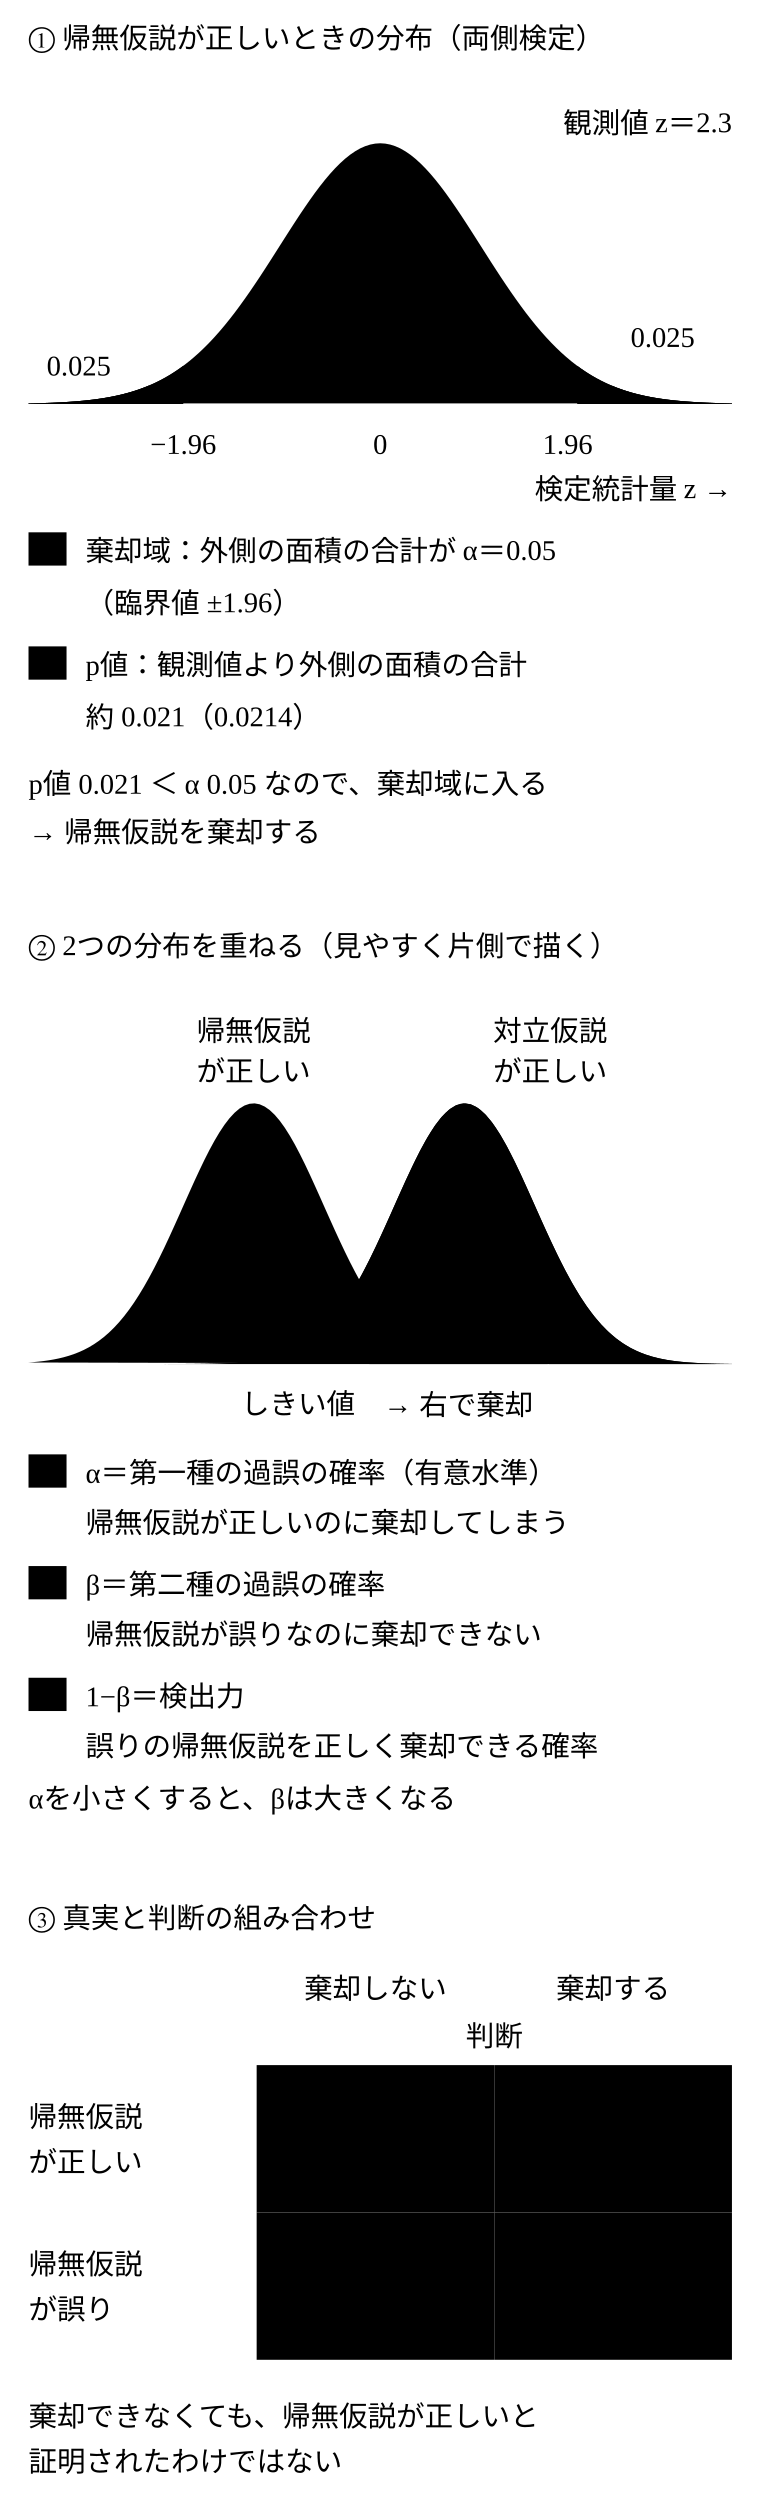
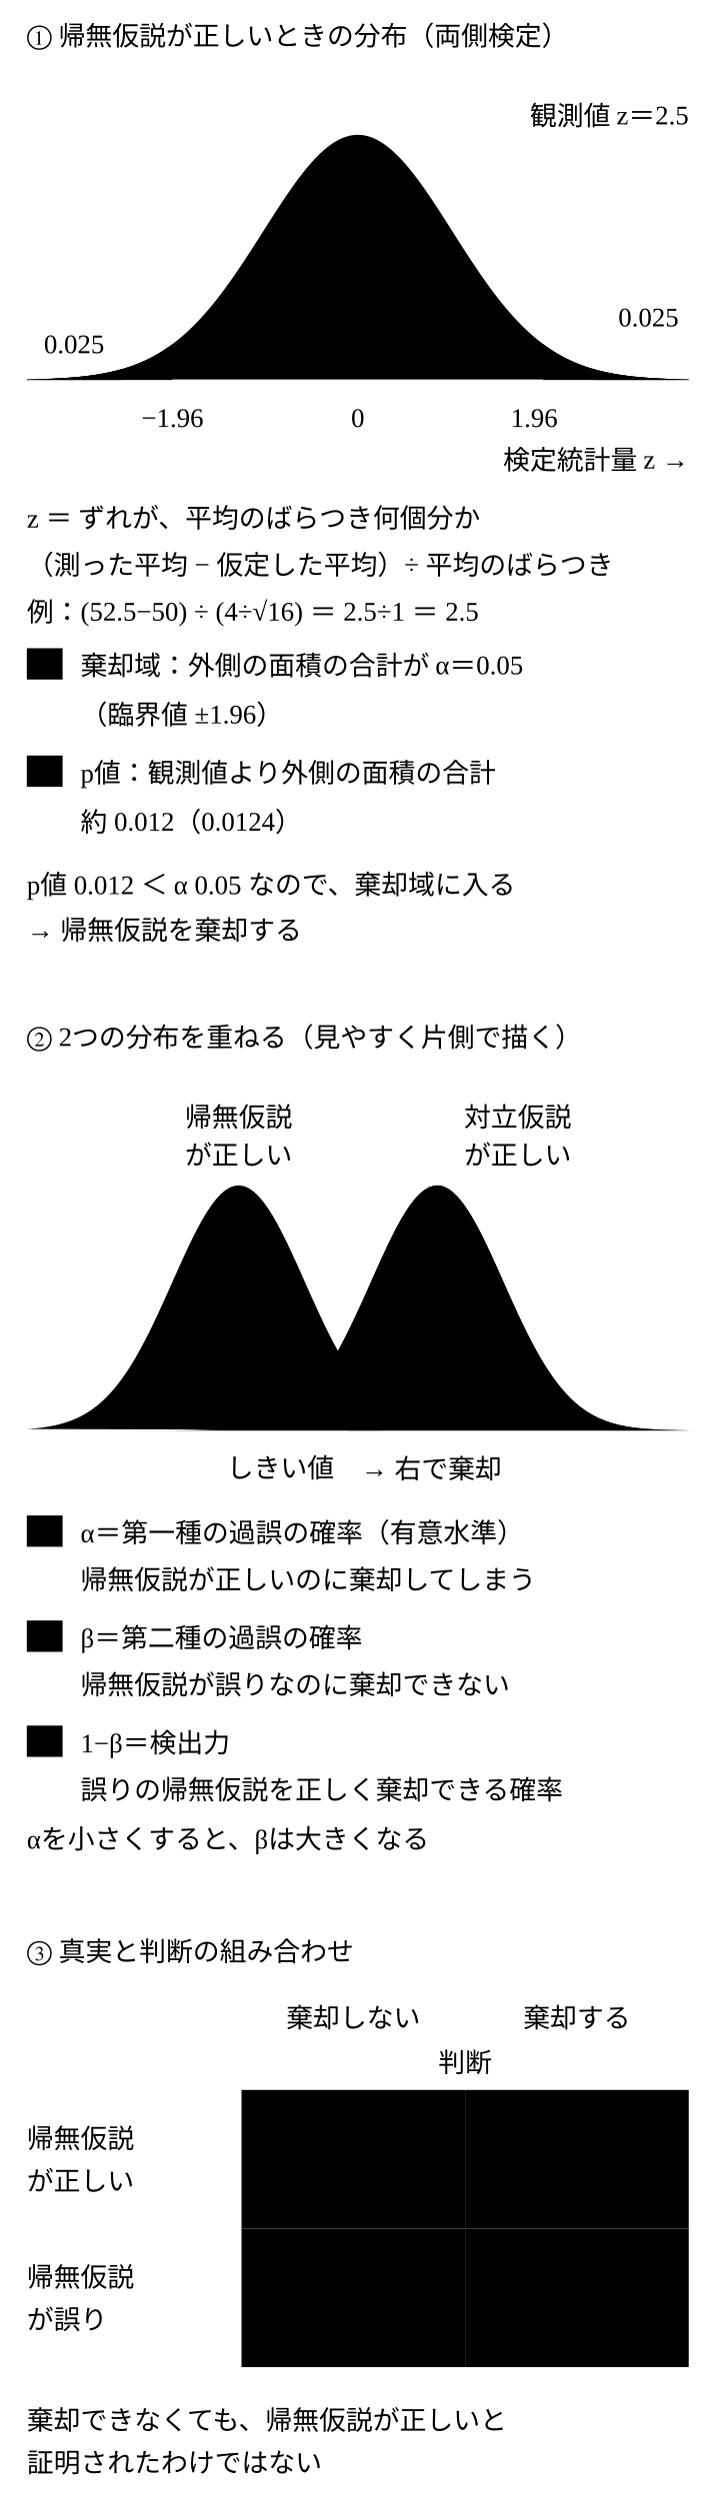
- <svg xmlns="http://www.w3.org/2000/svg" viewBox="0 0 320 1052" role="img" aria-labelledby="fig-g-hypothesis-test-t fig-g-hypothesis-test-d">
+ <svg xmlns="http://www.w3.org/2000/svg" viewBox="0 0 320 1118" role="img" aria-labelledby="fig-g-hypothesis-test-t fig-g-hypothesis-test-d">
  <text x="12" y="20" class="tb">① 帰無仮説が正しいときの分布（両側検定）</text>
  <polygon points="242.88,170 242.88,153.93 244.51,155.11 246.14,156.22 247.76,157.27 249.39,158.26 251.02,159.18 252.65,160.05 254.28,160.86 255.9,161.62 257.53,162.33 259.16,162.98 260.79,163.59 262.42,164.16 264.04,164.68 265.67,165.17 267.3,165.61 268.93,166.03 270.56,166.4 272.18,166.75 273.81,167.07 275.44,167.36 277.07,167.62 278.7,167.87 280.32,168.09 281.95,168.29 283.58,168.47 285.21,168.63 286.84,168.78 288.46,168.91 290.09,169.03 291.72,169.14 293.35,169.24 294.98,169.33 296.6,169.41 298.23,169.48 299.86,169.54 301.49,169.59 303.12,169.64 304.74,169.69 306.37,169.73 308,169.76 308,170" class="fng" />
  <polygon points="12,170 12,169.76 13.63,169.73 15.26,169.69 16.88,169.64 18.51,169.59 20.14,169.54 21.77,169.48 23.4,169.41 25.02,169.33 26.65,169.24 28.28,169.14 29.91,169.03 31.54,168.91 33.16,168.78 34.79,168.63 36.42,168.47 38.05,168.29 39.68,168.09 41.3,167.87 42.93,167.62 44.56,167.36 46.19,167.07 47.82,166.75 49.44,166.4 51.07,166.03 52.7,165.61 54.33,165.17 55.96,164.68 57.58,164.16 59.21,163.59 60.84,162.98 62.47,162.33 64.1,161.62 65.72,160.86 67.35,160.05 68.98,159.18 70.61,158.26 72.24,157.27 73.86,156.22 75.49,155.11 77.12,153.93 77.12,170" class="fng" />
-   <polygon points="257.26,170 257.26,162.21 258.53,162.73 259.79,163.23 261.06,163.69 262.33,164.13 263.6,164.54 264.87,164.93 266.14,165.3 267.41,165.64 268.67,165.96 269.94,166.26 271.21,166.55 272.48,166.81 273.75,167.06 275.02,167.29 276.29,167.5 277.55,167.7 278.82,167.88 280.09,168.06 281.36,168.22 282.63,168.36 283.9,168.5 285.17,168.63 286.43,168.74 287.7,168.85 288.97,168.95 290.24,169.04 291.51,169.13 292.78,169.21 294.05,169.28 295.31,169.34 296.58,169.4 297.85,169.46 299.12,169.51 300.39,169.56 301.66,169.6 302.93,169.64 304.19,169.67 305.46,169.7 306.73,169.73 308,169.76 308,170" class="fa " />
-   <polygon points="12,170 12,169.76 13.27,169.73 14.54,169.7 15.81,169.67 17.07,169.64 18.34,169.6 19.61,169.56 20.88,169.51 22.15,169.46 23.42,169.4 24.69,169.34 25.95,169.28 27.22,169.21 28.49,169.13 29.76,169.04 31.03,168.95 32.3,168.85 33.57,168.74 34.83,168.63 36.1,168.5 37.37,168.36 38.64,168.22 39.91,168.06 41.18,167.88 42.45,167.7 43.71,167.5 44.98,167.29 46.25,167.06 47.52,166.81 48.79,166.55 50.06,166.26 51.33,165.96 52.59,165.64 53.86,165.3 55.13,164.93 56.4,164.54 57.67,164.13 58.94,163.69 60.21,163.23 61.47,162.73 62.74,162.21 62.74,170" class="fa " />
+   <polygon points="265.71,170 265.71,165.18 266.77,165.47 267.83,165.75 268.89,166.02 269.94,166.26 271,166.5 272.06,166.72 273.11,166.94 274.17,167.13 275.23,167.32 276.29,167.5 277.34,167.67 278.4,167.82 279.46,167.97 280.51,168.11 281.57,168.24 282.63,168.36 283.69,168.48 284.74,168.59 285.8,168.69 286.86,168.78 287.91,168.87 288.97,168.95 290.03,169.03 291.09,169.1 292.14,169.17 293.2,169.23 294.26,169.29 295.31,169.34 296.37,169.39 297.43,169.44 298.49,169.49 299.54,169.53 300.6,169.56 301.66,169.6 302.71,169.63 303.77,169.66 304.83,169.69 305.89,169.71 306.94,169.74 308,169.76 308,170" class="fa " />
+   <polygon points="12,170 12,169.76 13.06,169.74 14.11,169.71 15.17,169.69 16.23,169.66 17.29,169.63 18.34,169.6 19.4,169.56 20.46,169.53 21.51,169.49 22.57,169.44 23.63,169.39 24.69,169.34 25.74,169.29 26.8,169.23 27.86,169.17 28.91,169.1 29.97,169.03 31.03,168.95 32.09,168.87 33.14,168.78 34.2,168.69 35.26,168.59 36.31,168.48 37.37,168.36 38.43,168.24 39.49,168.11 40.54,167.97 41.6,167.82 42.66,167.67 43.71,167.5 44.77,167.32 45.83,167.13 46.89,166.94 47.94,166.72 49,166.5 50.06,166.26 51.11,166.02 52.17,165.75 53.23,165.47 54.29,165.18 54.29,170" class="fa " />
  <polyline points="12,169.76 14.11,169.71 16.23,169.66 18.34,169.6 20.46,169.53 22.57,169.44 24.69,169.34 26.8,169.23 28.91,169.1 31.03,168.95 33.14,168.78 35.26,168.59 37.37,168.36 39.49,168.11 41.6,167.82 43.71,167.5 45.83,167.13 47.94,166.72 50.06,166.26 52.17,165.75 54.29,165.18 56.4,164.54 58.51,163.84 60.63,163.06 62.74,162.21 64.86,161.27 66.97,160.24 69.09,159.12 71.2,157.9 73.31,156.58 75.43,155.15 77.54,153.61 79.66,151.96 81.77,150.18 83.89,148.29 86,146.27 88.11,144.14 90.23,141.88 92.34,139.5 94.46,137 96.57,134.38 98.69,131.66 100.8,128.82 102.91,125.89 105.03,122.87 107.14,119.77 109.26,116.6 111.37,113.37 113.49,110.09 115.6,106.78 117.71,103.46 119.83,100.13 121.94,96.83 124.06,93.55 126.17,90.33 128.29,87.19 130.4,84.13 132.51,81.18 134.63,78.36 136.74,75.69 138.86,73.18 140.97,70.86 143.09,68.73 145.2,66.81 147.31,65.12 149.43,63.67 151.54,62.46 153.66,61.52 155.77,60.84 157.89,60.43 160,60.29 162.11,60.43 164.23,60.84 166.34,61.52 168.46,62.46 170.57,63.67 172.69,65.12 174.8,66.81 176.91,68.73 179.03,70.86 181.14,73.18 183.26,75.69 185.37,78.36 187.49,81.18 189.6,84.13 191.71,87.19 193.83,90.33 195.94,93.55 198.06,96.83 200.17,100.13 202.29,103.46 204.4,106.78 206.51,110.09 208.63,113.37 210.74,116.6 212.86,119.77 214.97,122.87 217.09,125.89 219.2,128.82 221.31,131.66 223.43,134.38 225.54,137 227.66,139.5 229.77,141.88 231.89,144.14 234,146.27 236.11,148.29 238.23,150.18 240.34,151.96 242.46,153.61 244.57,155.15 246.69,156.58 248.8,157.9 250.91,159.12 253.03,160.24 255.14,161.27 257.26,162.21 259.37,163.06 261.49,163.84 263.6,164.54 265.71,165.18 267.83,165.75 269.94,166.26 272.06,166.72 274.17,167.13 276.29,167.5 278.4,167.82 280.51,168.11 282.63,168.36 284.74,168.59 286.86,168.78 288.97,168.95 291.09,169.1 293.2,169.23 295.31,169.34 297.43,169.44 299.54,169.53 301.66,169.6 303.77,169.66 305.89,169.71 308,169.76" class="l w2" />
  <line x1="12" y1="170" x2="308" y2="170" class="l sm w1" />
  <line x1="77.12" y1="100" x2="77.12" y2="175" class="l sng dsh w1" />
  <line x1="242.88" y1="100" x2="242.88" y2="175" class="l sng dsh w1" />
-   <line x1="257.26" y1="62" x2="257.26" y2="175" class="l sa w2" />
+   <line x1="265.71" y1="62" x2="265.71" y2="175" class="l sa w2" />
  <text x="77.12" y="191" class="tm" text-anchor="middle">−1.96</text>
  <text x="160" y="191" class="tm" text-anchor="middle">0</text>
  <text x="238.88" y="191" class="tm" text-anchor="middle">1.96</text>
  <text x="308" y="210" class="tm" text-anchor="end">検定統計量 z →</text>
-   <text x="308" y="56" class="tb ta" text-anchor="end">観測値 z＝2.3</text>
+   <text x="12" y="236" class="tb">z ＝ ずれが、平均のばらつき何個分か</text>
+   <text x="12" y="257">（測った平均 − 仮定した平均）÷ 平均のばらつき</text>
+   <text x="12" y="278" class="tm">例：(52.5−50) ÷ (4÷√16) ＝ 2.5÷1 ＝ 2.5</text>
+   <text x="308" y="56" class="tb ta" text-anchor="end">観測値 z＝2.5</text>
  <text x="33.14" y="158" class="tm" text-anchor="middle">0.025</text>
-   <text x="278.86" y="146" class="tm" text-anchor="middle">0.025</text>
-   <rect x="12" y="224" width="16" height="14" class="fng sng" stroke-width="1.5" />
-   <text x="36" y="236" class="tb">棄却域：外側の面積の合計が α＝0.05</text>
-   <text x="36" y="258" class="tm">（臨界値 ±1.96）</text>
-   <rect x="12" y="272" width="16" height="14" class="fa sa" stroke-width="1.5" />
-   <text x="36" y="284" class="tb">p値：観測値より外側の面積の合計</text>
-   <text x="36" y="306" class="tm">約 0.021（0.0214）</text>
-   <text x="12" y="334">p値 0.021 ＜ α 0.05 なので、棄却域に入る</text>
-   <text x="12" y="354" class="tb">→ 帰無仮説を棄却する</text>
-   <line x1="12" y1="374" x2="308" y2="374" class="l sb w1" />
-   <text x="12" y="402" class="tb">② 2つの分布を重ねる（見やすく片側で描く）</text>
-   <polygon points="155.41,574 155.41,530.19 158.46,523.89 161.52,517.29 164.57,510.5 167.62,503.64 170.67,496.87 173.72,490.35 176.77,484.23 179.83,478.68 182.88,473.85 185.93,469.9 188.98,466.94 192.03,465.05 195.08,464.3 198.14,464.72 201.19,466.28 204.24,468.95 207.29,472.63 210.34,477.22 213.4,482.58 216.45,488.55 219.5,494.98 222.55,501.7 225.6,508.54 228.65,515.37 231.71,522.03 234.76,528.43 237.81,534.46 240.86,540.06 243.91,545.17 246.96,549.77 250.02,553.85 253.07,557.43 256.12,560.51 259.17,563.13 262.22,565.34 265.28,567.17 268.33,568.67 271.38,569.89 274.43,570.86 277.48,571.63 280.53,572.23 283.59,572.69 286.64,573.04 289.69,573.3 292.74,573.5 295.79,573.65 298.84,573.75 301.9,573.83 304.95,573.88 308,573.92 308,574" class="fok" />
-   <polygon points="12,574 12,574 14.87,574 17.74,574 20.6,574 23.47,574 26.34,574 29.21,574 32.08,574 34.95,574 37.81,574 40.68,574 43.55,574 46.42,574 49.29,574 52.16,574 55.02,574 57.89,574 60.76,574 63.63,573.99 66.5,573.99 69.36,573.99 72.23,573.98 75.1,573.97 77.97,573.96 80.84,573.94 83.71,573.91 86.57,573.87 89.44,573.82 92.31,573.75 95.18,573.65 98.05,573.52 100.92,573.34 103.78,573.1 106.65,572.79 109.52,572.39 112.39,571.87 115.26,571.22 118.12,570.41 120.99,569.39 123.86,568.14 126.73,566.63 129.6,564.81 132.47,562.65 135.33,560.12 138.2,557.17 141.07,553.79 143.94,549.97 146.81,545.68 149.68,540.94 152.54,535.76 155.41,530.19 155.41,574" class="fwn" />
-   <polygon points="155.41,574 155.41,545.64 158.46,550.19 161.52,554.23 164.57,557.75 167.62,560.78 170.67,563.37 173.72,565.54 176.77,567.33 179.83,568.8 182.88,569.99 185.93,570.94 188.98,571.69 192.03,572.28 195.08,572.73 198.14,573.07 201.19,573.33 204.24,573.52 207.29,573.66 210.34,573.76 213.4,573.83 216.45,573.89 219.5,573.92 222.55,573.95 225.6,573.97 228.65,573.98 231.71,573.99 234.76,573.99 237.81,573.99 240.86,574 243.91,574 246.96,574 250.02,574 253.07,574 256.12,574 259.17,574 262.22,574 265.28,574 268.33,574 271.38,574 274.43,574 277.48,574 280.53,574 283.59,574 286.64,574 289.69,574 292.74,574 295.79,574 298.84,574 301.9,574 304.95,574 308,574 308,574" class="fng" />
-   <polyline points="12,573.34 14.11,573.18 16.23,572.97 18.34,572.73 20.46,572.43 22.57,572.07 24.69,571.64 26.8,571.13 28.91,570.53 31.03,569.83 33.14,569 35.26,568.05 37.37,566.95 39.49,565.68 41.6,564.24 43.71,562.61 45.83,560.78 47.94,558.72 50.06,556.44 52.17,553.92 54.29,551.15 56.4,548.14 58.51,544.87 60.63,541.36 62.74,537.61 64.86,533.64 66.97,529.47 69.09,525.11 71.2,520.6 73.31,515.97 75.43,511.26 77.54,506.51 79.66,501.77 81.77,497.09 83.89,492.53 86,488.13 88.11,483.96 90.23,480.06 92.34,476.5 94.46,473.31 96.57,470.55 98.69,468.26 100.8,466.46 102.91,465.19 105.03,464.47 107.14,464.3 109.26,464.69 111.37,465.64 113.49,467.12 115.6,469.12 117.71,471.6 119.83,474.54 121.94,477.88 124.06,481.58 126.17,485.6 128.29,489.86 130.4,494.33 132.51,498.95 134.63,503.66 136.74,508.41 138.86,513.15 140.97,517.83 143.09,522.42 145.2,526.87 147.31,531.16 149.43,535.26 151.54,539.14 153.66,542.79 155.77,546.21 157.89,549.37 160,552.29 162.11,554.96 164.23,557.38 166.34,559.57 168.46,561.54 170.57,563.29 172.69,564.84 174.8,566.21 176.91,567.41 179.03,568.45 181.14,569.35 183.26,570.12 185.37,570.79 187.49,571.35 189.6,571.82 191.71,572.22 193.83,572.56 195.94,572.83 198.06,573.06 200.17,573.25 202.29,573.4 204.4,573.53 206.51,573.63 208.63,573.71 210.74,573.77 212.86,573.82 214.97,573.86 217.09,573.89 219.2,573.92 221.31,573.94 223.43,573.95 225.54,573.97 227.66,573.97 229.77,573.98 231.89,573.99 234,573.99 236.11,573.99 238.23,573.99 240.34,574 242.46,574 244.57,574 246.69,574 248.8,574 250.91,574 253.03,574 255.14,574 257.26,574 259.37,574 261.49,574 263.6,574 265.71,574 267.83,574 269.94,574 272.06,574 274.17,574 276.29,574 278.4,574 280.51,574 282.63,574 284.74,574 286.86,574 288.97,574 291.09,574 293.2,574 295.31,574 297.43,574 299.54,574 301.66,574 303.77,574 305.89,574 308,574" class="l w2" />
-   <polyline points="12,574 14.11,574 16.23,574 18.34,574 20.46,574 22.57,574 24.69,574 26.8,574 28.91,574 31.03,574 33.14,574 35.26,574 37.37,574 39.49,574 41.6,574 43.71,574 45.83,574 47.94,574 50.06,574 52.17,574 54.29,574 56.4,574 58.51,574 60.63,574 62.74,574 64.86,573.99 66.97,573.99 69.09,573.99 71.2,573.98 73.31,573.98 75.43,573.97 77.54,573.96 79.66,573.95 81.77,573.93 83.89,573.91 86,573.88 88.11,573.85 90.23,573.8 92.34,573.75 94.46,573.68 96.57,573.59 98.69,573.48 100.8,573.34 102.91,573.18 105.03,572.97 107.14,572.73 109.26,572.43 111.37,572.07 113.49,571.64 115.6,571.13 117.71,570.53 119.83,569.83 121.94,569 124.06,568.05 126.17,566.95 128.29,565.68 130.4,564.24 132.51,562.61 134.63,560.78 136.74,558.72 138.86,556.44 140.97,553.92 143.09,551.15 145.2,548.14 147.31,544.87 149.43,541.36 151.54,537.61 153.66,533.64 155.77,529.47 157.89,525.11 160,520.6 162.11,515.97 164.23,511.26 166.34,506.51 168.46,501.77 170.57,497.09 172.69,492.53 174.8,488.13 176.91,483.96 179.03,480.06 181.14,476.5 183.26,473.31 185.37,470.55 187.49,468.26 189.6,466.46 191.71,465.19 193.83,464.47 195.94,464.3 198.06,464.69 200.17,465.64 202.29,467.12 204.4,469.12 206.51,471.6 208.63,474.54 210.74,477.88 212.86,481.58 214.97,485.6 217.09,489.86 219.2,494.33 221.31,498.95 223.43,503.66 225.54,508.41 227.66,513.15 229.77,517.83 231.89,522.42 234,526.87 236.11,531.16 238.23,535.26 240.34,539.14 242.46,542.79 244.57,546.21 246.69,549.37 248.8,552.29 250.91,554.96 253.03,557.38 255.14,559.57 257.26,561.54 259.37,563.29 261.49,564.84 263.6,566.21 265.71,567.41 267.83,568.45 269.94,569.35 272.06,570.12 274.17,570.79 276.29,571.35 278.4,571.82 280.51,572.22 282.63,572.56 284.74,572.83 286.86,573.06 288.97,573.25 291.09,573.4 293.2,573.53 295.31,573.63 297.43,573.71 299.54,573.77 301.66,573.82 303.77,573.86 305.89,573.89 308,573.92" class="l sa w2" />
-   <line x1="12" y1="574" x2="308" y2="574" class="l sm w1" />
-   <line x1="155.41" y1="448" x2="155.41" y2="579" class="l sng dsh w2" />
-   <text x="106.72" y="438" class="tb" text-anchor="middle">帰無仮説</text>
-   <text x="106.72" y="455" class="tb" text-anchor="middle">が正しい</text>
-   <text x="231.52" y="438" class="tb ta" text-anchor="middle">対立仮説</text>
-   <text x="231.52" y="455" class="tb ta" text-anchor="middle">が正しい</text>
-   <text x="149.41" y="595" class="tm" text-anchor="end">しきい値</text>
-   <text x="161.41" y="595" class="tm">→ 右で棄却</text>
-   <text x="134.84" y="566" class="tb twn" text-anchor="middle">β</text>
-   <text x="192.56" y="534" class="tb tok" text-anchor="middle">1−β</text>
-   <line x1="179.24" y1="571" x2="179.24" y2="552" class="l sng w1" />
-   <text x="185.24" y="550" class="tb tng">α</text>
-   <rect x="12" y="612" width="16" height="14" class="fng sng" stroke-width="1.5" />
-   <text x="36" y="624" class="tb">α＝第一種の過誤の確率（有意水準）</text>
-   <text x="36" y="645" class="tm">帰無仮説が正しいのに棄却してしまう</text>
-   <rect x="12" y="659" width="16" height="14" class="fwn swn" stroke-width="1.5" />
-   <text x="36" y="671" class="tb">β＝第二種の過誤の確率</text>
-   <text x="36" y="692" class="tm">帰無仮説が誤りなのに棄却できない</text>
-   <rect x="12" y="706" width="16" height="14" class="fok sok" stroke-width="1.5" />
-   <text x="36" y="718" class="tb">1−β＝検出力</text>
-   <text x="36" y="739" class="tm">誤りの帰無仮説を正しく棄却できる確率</text>
-   <text x="12" y="761" class="tm">αを小さくすると、βは大きくなる</text>
-   <line x1="12" y1="783" x2="308" y2="783" class="l sb w1" />
-   <text x="12" y="811" class="tb">③ 真実と判断の組み合わせ</text>
-   <text x="158" y="841" class="tb" text-anchor="middle">棄却しない</text>
-   <text x="258" y="841" class="tb" text-anchor="middle">棄却する</text>
-   <text x="208" y="861" class="tm" text-anchor="middle">判断</text>
-   <text x="12" y="895" class="tb">帰無仮説</text>
-   <text x="12" y="914" class="tb">が正しい</text>
-   <rect x="108" y="869" width="100" height="62" class="fok sb" stroke-width="1.5" />
-   <text x="158" y="905" class="tb" text-anchor="middle">正しい判断</text>
-   <rect x="208" y="869" width="100" height="62" class="fng sb" stroke-width="1.5" />
-   <text x="258" y="895" class="tb" text-anchor="middle">第一種の過誤</text>
-   <text x="258" y="915" text-anchor="middle">確率 α</text>
-   <text x="12" y="957" class="tb">帰無仮説</text>
-   <text x="12" y="976" class="tb">が誤り</text>
-   <rect x="108" y="931" width="100" height="62" class="fwn sb" stroke-width="1.5" />
-   <text x="158" y="957" class="tb" text-anchor="middle">第二種の過誤</text>
-   <text x="158" y="977" text-anchor="middle">確率 β</text>
-   <rect x="208" y="931" width="100" height="62" class="fok sb" stroke-width="1.5" />
-   <text x="258" y="957" class="tb" text-anchor="middle">正しい判断</text>
-   <text x="258" y="977" text-anchor="middle">検出力 1−β</text>
-   <text x="12" y="1021" class="tm">棄却できなくても、帰無仮説が正しいと</text>
-   <text x="12" y="1040" class="tm">証明されたわけではない</text>
+   <text x="290" y="146" class="tm" text-anchor="middle">0.025</text>
+   <rect x="12" y="290" width="16" height="14" class="fng sng" stroke-width="1.5" />
+   <text x="36" y="302" class="tb">棄却域：外側の面積の合計が α＝0.05</text>
+   <text x="36" y="324" class="tm">（臨界値 ±1.96）</text>
+   <rect x="12" y="338" width="16" height="14" class="fa sa" stroke-width="1.5" />
+   <text x="36" y="350" class="tb">p値：観測値より外側の面積の合計</text>
+   <text x="36" y="372" class="tm">約 0.012（0.0124）</text>
+   <text x="12" y="400">p値 0.012 ＜ α 0.05 なので、棄却域に入る</text>
+   <text x="12" y="420" class="tb">→ 帰無仮説を棄却する</text>
+   <line x1="12" y1="440" x2="308" y2="440" class="l sb w1" />
+   <text x="12" y="468" class="tb">② 2つの分布を重ねる（見やすく片側で描く）</text>
+   <polygon points="155.41,640 155.41,596.19 158.46,589.89 161.52,583.29 164.57,576.5 167.62,569.64 170.67,562.87 173.72,556.35 176.77,550.23 179.83,544.68 182.88,539.85 185.93,535.9 188.98,532.94 192.03,531.05 195.08,530.3 198.14,530.72 201.19,532.28 204.24,534.95 207.29,538.63 210.34,543.22 213.4,548.58 216.45,554.55 219.5,560.98 222.55,567.7 225.6,574.54 228.65,581.37 231.71,588.03 234.76,594.43 237.81,600.46 240.86,606.06 243.91,611.17 246.96,615.77 250.02,619.85 253.07,623.43 256.12,626.51 259.17,629.13 262.22,631.34 265.28,633.17 268.33,634.67 271.38,635.89 274.43,636.86 277.48,637.63 280.53,638.23 283.59,638.69 286.64,639.04 289.69,639.3 292.74,639.5 295.79,639.65 298.84,639.75 301.9,639.83 304.95,639.88 308,639.92 308,640" class="fok" />
+   <polygon points="12,640 12,640 14.87,640 17.74,640 20.6,640 23.47,640 26.34,640 29.21,640 32.08,640 34.95,640 37.81,640 40.68,640 43.55,640 46.42,640 49.29,640 52.16,640 55.02,640 57.89,640 60.76,640 63.63,639.99 66.5,639.99 69.36,639.99 72.23,639.98 75.1,639.97 77.97,639.96 80.84,639.94 83.71,639.91 86.57,639.87 89.44,639.82 92.31,639.75 95.18,639.65 98.05,639.52 100.92,639.34 103.78,639.1 106.65,638.79 109.52,638.39 112.39,637.87 115.26,637.22 118.12,636.41 120.99,635.39 123.86,634.14 126.73,632.63 129.6,630.81 132.47,628.65 135.33,626.12 138.2,623.17 141.07,619.79 143.94,615.97 146.81,611.68 149.68,606.94 152.54,601.76 155.41,596.19 155.41,640" class="fwn" />
+   <polygon points="155.41,640 155.41,611.64 158.46,616.19 161.52,620.23 164.57,623.75 167.62,626.78 170.67,629.37 173.72,631.54 176.77,633.33 179.83,634.8 182.88,635.99 185.93,636.94 188.98,637.69 192.03,638.28 195.08,638.73 198.14,639.07 201.19,639.33 204.24,639.52 207.29,639.66 210.34,639.76 213.4,639.83 216.45,639.89 219.5,639.92 222.55,639.95 225.6,639.97 228.65,639.98 231.71,639.99 234.76,639.99 237.81,639.99 240.86,640 243.91,640 246.96,640 250.02,640 253.07,640 256.12,640 259.17,640 262.22,640 265.28,640 268.33,640 271.38,640 274.43,640 277.48,640 280.53,640 283.59,640 286.64,640 289.69,640 292.74,640 295.79,640 298.84,640 301.9,640 304.95,640 308,640 308,640" class="fng" />
+   <polyline points="12,639.34 14.11,639.18 16.23,638.97 18.34,638.73 20.46,638.43 22.57,638.07 24.69,637.64 26.8,637.13 28.91,636.53 31.03,635.83 33.14,635 35.26,634.05 37.37,632.95 39.49,631.68 41.6,630.24 43.71,628.61 45.83,626.78 47.94,624.72 50.06,622.44 52.17,619.92 54.29,617.15 56.4,614.14 58.51,610.87 60.63,607.36 62.74,603.61 64.86,599.64 66.97,595.47 69.09,591.11 71.2,586.6 73.31,581.97 75.43,577.26 77.54,572.51 79.66,567.77 81.77,563.09 83.89,558.53 86,554.13 88.11,549.96 90.23,546.06 92.34,542.5 94.46,539.31 96.57,536.55 98.69,534.26 100.8,532.46 102.91,531.19 105.03,530.47 107.14,530.3 109.26,530.69 111.37,531.64 113.49,533.12 115.6,535.12 117.71,537.6 119.83,540.54 121.94,543.88 124.06,547.58 126.17,551.6 128.29,555.86 130.4,560.33 132.51,564.95 134.63,569.66 136.74,574.41 138.86,579.15 140.97,583.83 143.09,588.42 145.2,592.87 147.31,597.16 149.43,601.26 151.54,605.14 153.66,608.79 155.77,612.21 157.89,615.37 160,618.29 162.11,620.96 164.23,623.38 166.34,625.57 168.46,627.54 170.57,629.29 172.69,630.84 174.8,632.21 176.91,633.41 179.03,634.45 181.14,635.35 183.26,636.12 185.37,636.79 187.49,637.35 189.6,637.82 191.71,638.22 193.83,638.56 195.94,638.83 198.06,639.06 200.17,639.25 202.29,639.4 204.4,639.53 206.51,639.63 208.63,639.71 210.74,639.77 212.86,639.82 214.97,639.86 217.09,639.89 219.2,639.92 221.31,639.94 223.43,639.95 225.54,639.97 227.66,639.97 229.77,639.98 231.89,639.99 234,639.99 236.11,639.99 238.23,639.99 240.34,640 242.46,640 244.57,640 246.69,640 248.8,640 250.91,640 253.03,640 255.14,640 257.26,640 259.37,640 261.49,640 263.6,640 265.71,640 267.83,640 269.94,640 272.06,640 274.17,640 276.29,640 278.4,640 280.51,640 282.63,640 284.74,640 286.86,640 288.97,640 291.09,640 293.2,640 295.31,640 297.43,640 299.54,640 301.66,640 303.77,640 305.89,640 308,640" class="l w2" />
+   <polyline points="12,640 14.11,640 16.23,640 18.34,640 20.46,640 22.57,640 24.69,640 26.8,640 28.91,640 31.03,640 33.14,640 35.26,640 37.37,640 39.49,640 41.6,640 43.71,640 45.83,640 47.94,640 50.06,640 52.17,640 54.29,640 56.4,640 58.51,640 60.63,640 62.74,640 64.86,639.99 66.97,639.99 69.09,639.99 71.2,639.98 73.31,639.98 75.43,639.97 77.54,639.96 79.66,639.95 81.77,639.93 83.89,639.91 86,639.88 88.11,639.85 90.23,639.8 92.34,639.75 94.46,639.68 96.57,639.59 98.69,639.48 100.8,639.34 102.91,639.18 105.03,638.97 107.14,638.73 109.26,638.43 111.37,638.07 113.49,637.64 115.6,637.13 117.71,636.53 119.83,635.83 121.94,635 124.06,634.05 126.17,632.95 128.29,631.68 130.4,630.24 132.51,628.61 134.63,626.78 136.74,624.72 138.86,622.44 140.97,619.92 143.09,617.15 145.2,614.14 147.31,610.87 149.43,607.36 151.54,603.61 153.66,599.64 155.77,595.47 157.89,591.11 160,586.6 162.11,581.97 164.23,577.26 166.34,572.51 168.46,567.77 170.57,563.09 172.69,558.53 174.8,554.13 176.91,549.96 179.03,546.06 181.14,542.5 183.26,539.31 185.37,536.55 187.49,534.26 189.6,532.46 191.71,531.19 193.83,530.47 195.94,530.3 198.06,530.69 200.17,531.64 202.29,533.12 204.4,535.12 206.51,537.6 208.63,540.54 210.74,543.88 212.86,547.58 214.97,551.6 217.09,555.86 219.2,560.33 221.31,564.95 223.43,569.66 225.54,574.41 227.66,579.15 229.77,583.83 231.89,588.42 234,592.87 236.11,597.16 238.23,601.26 240.34,605.14 242.46,608.79 244.57,612.21 246.69,615.37 248.8,618.29 250.91,620.96 253.03,623.38 255.14,625.57 257.26,627.54 259.37,629.29 261.49,630.84 263.6,632.21 265.71,633.41 267.83,634.45 269.94,635.35 272.06,636.12 274.17,636.79 276.29,637.35 278.4,637.82 280.51,638.22 282.63,638.56 284.74,638.83 286.86,639.06 288.97,639.25 291.09,639.4 293.2,639.53 295.31,639.63 297.43,639.71 299.54,639.77 301.66,639.82 303.77,639.86 305.89,639.89 308,639.92" class="l sa w2" />
+   <line x1="12" y1="640" x2="308" y2="640" class="l sm w1" />
+   <line x1="155.41" y1="514" x2="155.41" y2="645" class="l sng dsh w2" />
+   <text x="106.72" y="504" class="tb" text-anchor="middle">帰無仮説</text>
+   <text x="106.72" y="521" class="tb" text-anchor="middle">が正しい</text>
+   <text x="231.52" y="504" class="tb ta" text-anchor="middle">対立仮説</text>
+   <text x="231.52" y="521" class="tb ta" text-anchor="middle">が正しい</text>
+   <text x="149.41" y="661" class="tm" text-anchor="end">しきい値</text>
+   <text x="161.41" y="661" class="tm">→ 右で棄却</text>
+   <text x="134.84" y="632" class="tb twn" text-anchor="middle">β</text>
+   <text x="192.56" y="600" class="tb tok" text-anchor="middle">1−β</text>
+   <line x1="179.24" y1="637" x2="179.24" y2="618" class="l sng w1" />
+   <text x="185.24" y="616" class="tb tng">α</text>
+   <rect x="12" y="678" width="16" height="14" class="fng sng" stroke-width="1.5" />
+   <text x="36" y="690" class="tb">α＝第一種の過誤の確率（有意水準）</text>
+   <text x="36" y="711" class="tm">帰無仮説が正しいのに棄却してしまう</text>
+   <rect x="12" y="725" width="16" height="14" class="fwn swn" stroke-width="1.5" />
+   <text x="36" y="737" class="tb">β＝第二種の過誤の確率</text>
+   <text x="36" y="758" class="tm">帰無仮説が誤りなのに棄却できない</text>
+   <rect x="12" y="772" width="16" height="14" class="fok sok" stroke-width="1.5" />
+   <text x="36" y="784" class="tb">1−β＝検出力</text>
+   <text x="36" y="805" class="tm">誤りの帰無仮説を正しく棄却できる確率</text>
+   <text x="12" y="827" class="tm">αを小さくすると、βは大きくなる</text>
+   <line x1="12" y1="849" x2="308" y2="849" class="l sb w1" />
+   <text x="12" y="877" class="tb">③ 真実と判断の組み合わせ</text>
+   <text x="158" y="907" class="tb" text-anchor="middle">棄却しない</text>
+   <text x="258" y="907" class="tb" text-anchor="middle">棄却する</text>
+   <text x="208" y="927" class="tm" text-anchor="middle">判断</text>
+   <text x="12" y="961" class="tb">帰無仮説</text>
+   <text x="12" y="980" class="tb">が正しい</text>
+   <rect x="108" y="935" width="100" height="62" class="fok sb" stroke-width="1.5" />
+   <text x="158" y="971" class="tb" text-anchor="middle">正しい判断</text>
+   <rect x="208" y="935" width="100" height="62" class="fng sb" stroke-width="1.5" />
+   <text x="258" y="961" class="tb" text-anchor="middle">第一種の過誤</text>
+   <text x="258" y="981" text-anchor="middle">確率 α</text>
+   <text x="12" y="1023" class="tb">帰無仮説</text>
+   <text x="12" y="1042" class="tb">が誤り</text>
+   <rect x="108" y="997" width="100" height="62" class="fwn sb" stroke-width="1.5" />
+   <text x="158" y="1023" class="tb" text-anchor="middle">第二種の過誤</text>
+   <text x="158" y="1043" text-anchor="middle">確率 β</text>
+   <rect x="208" y="997" width="100" height="62" class="fok sb" stroke-width="1.5" />
+   <text x="258" y="1023" class="tb" text-anchor="middle">正しい判断</text>
+   <text x="258" y="1043" text-anchor="middle">検出力 1−β</text>
+   <text x="12" y="1087" class="tm">棄却できなくても、帰無仮説が正しいと</text>
+   <text x="12" y="1106" class="tm">証明されたわけではない</text>
</svg>
